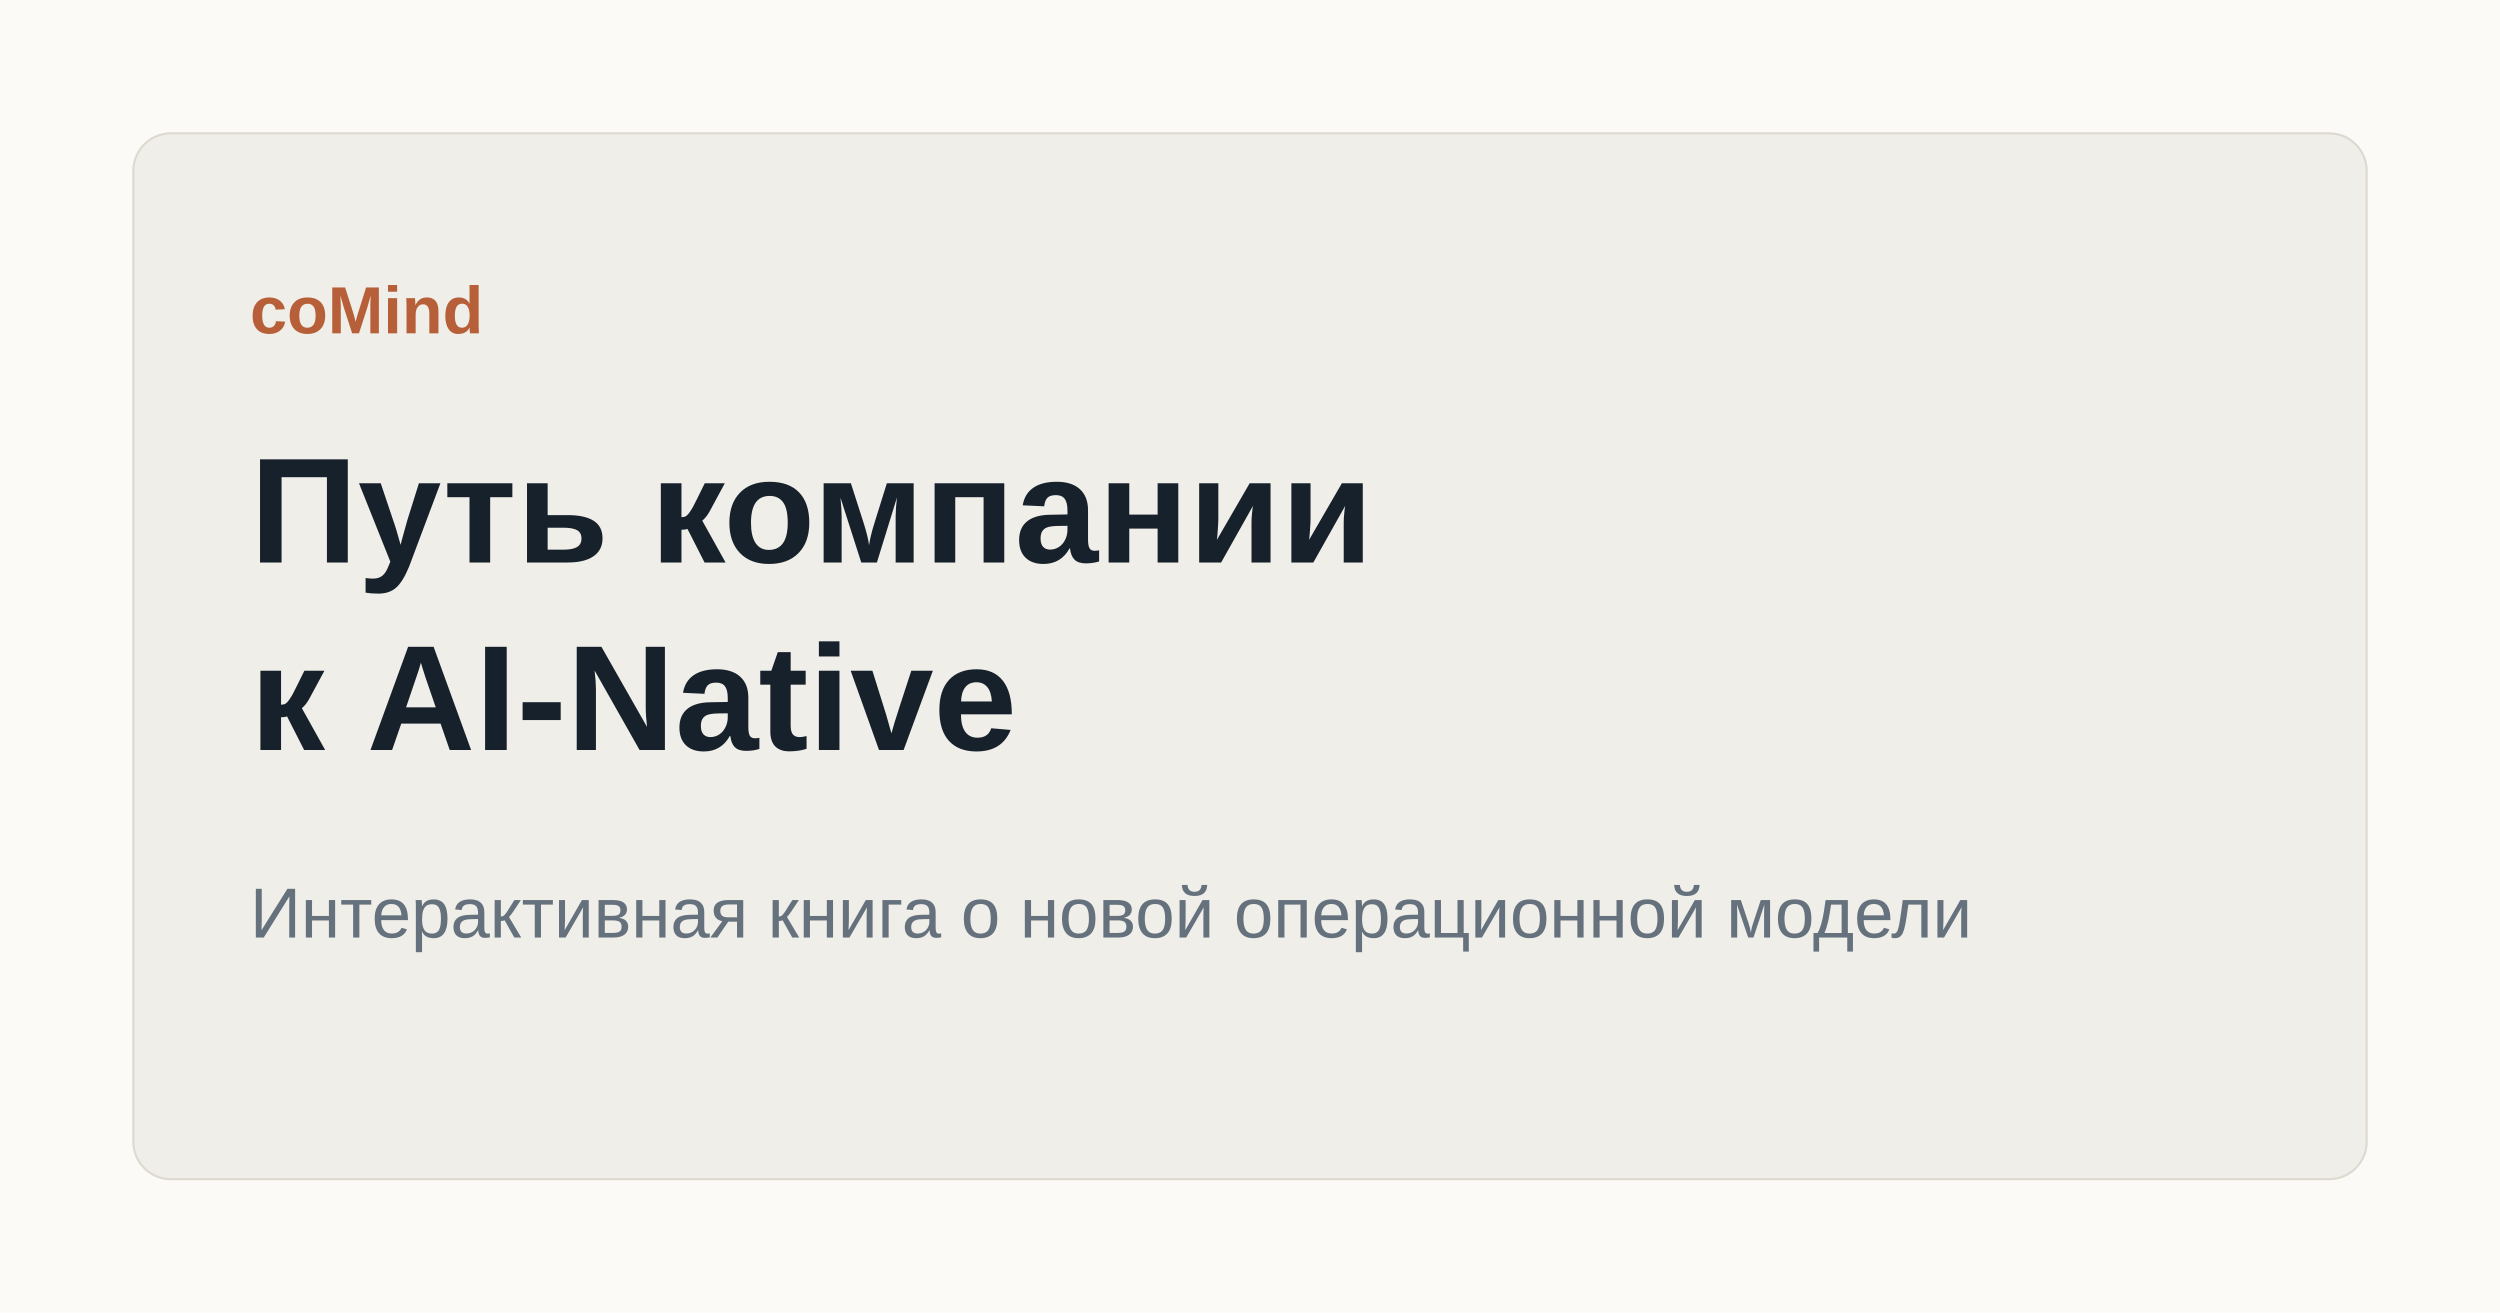
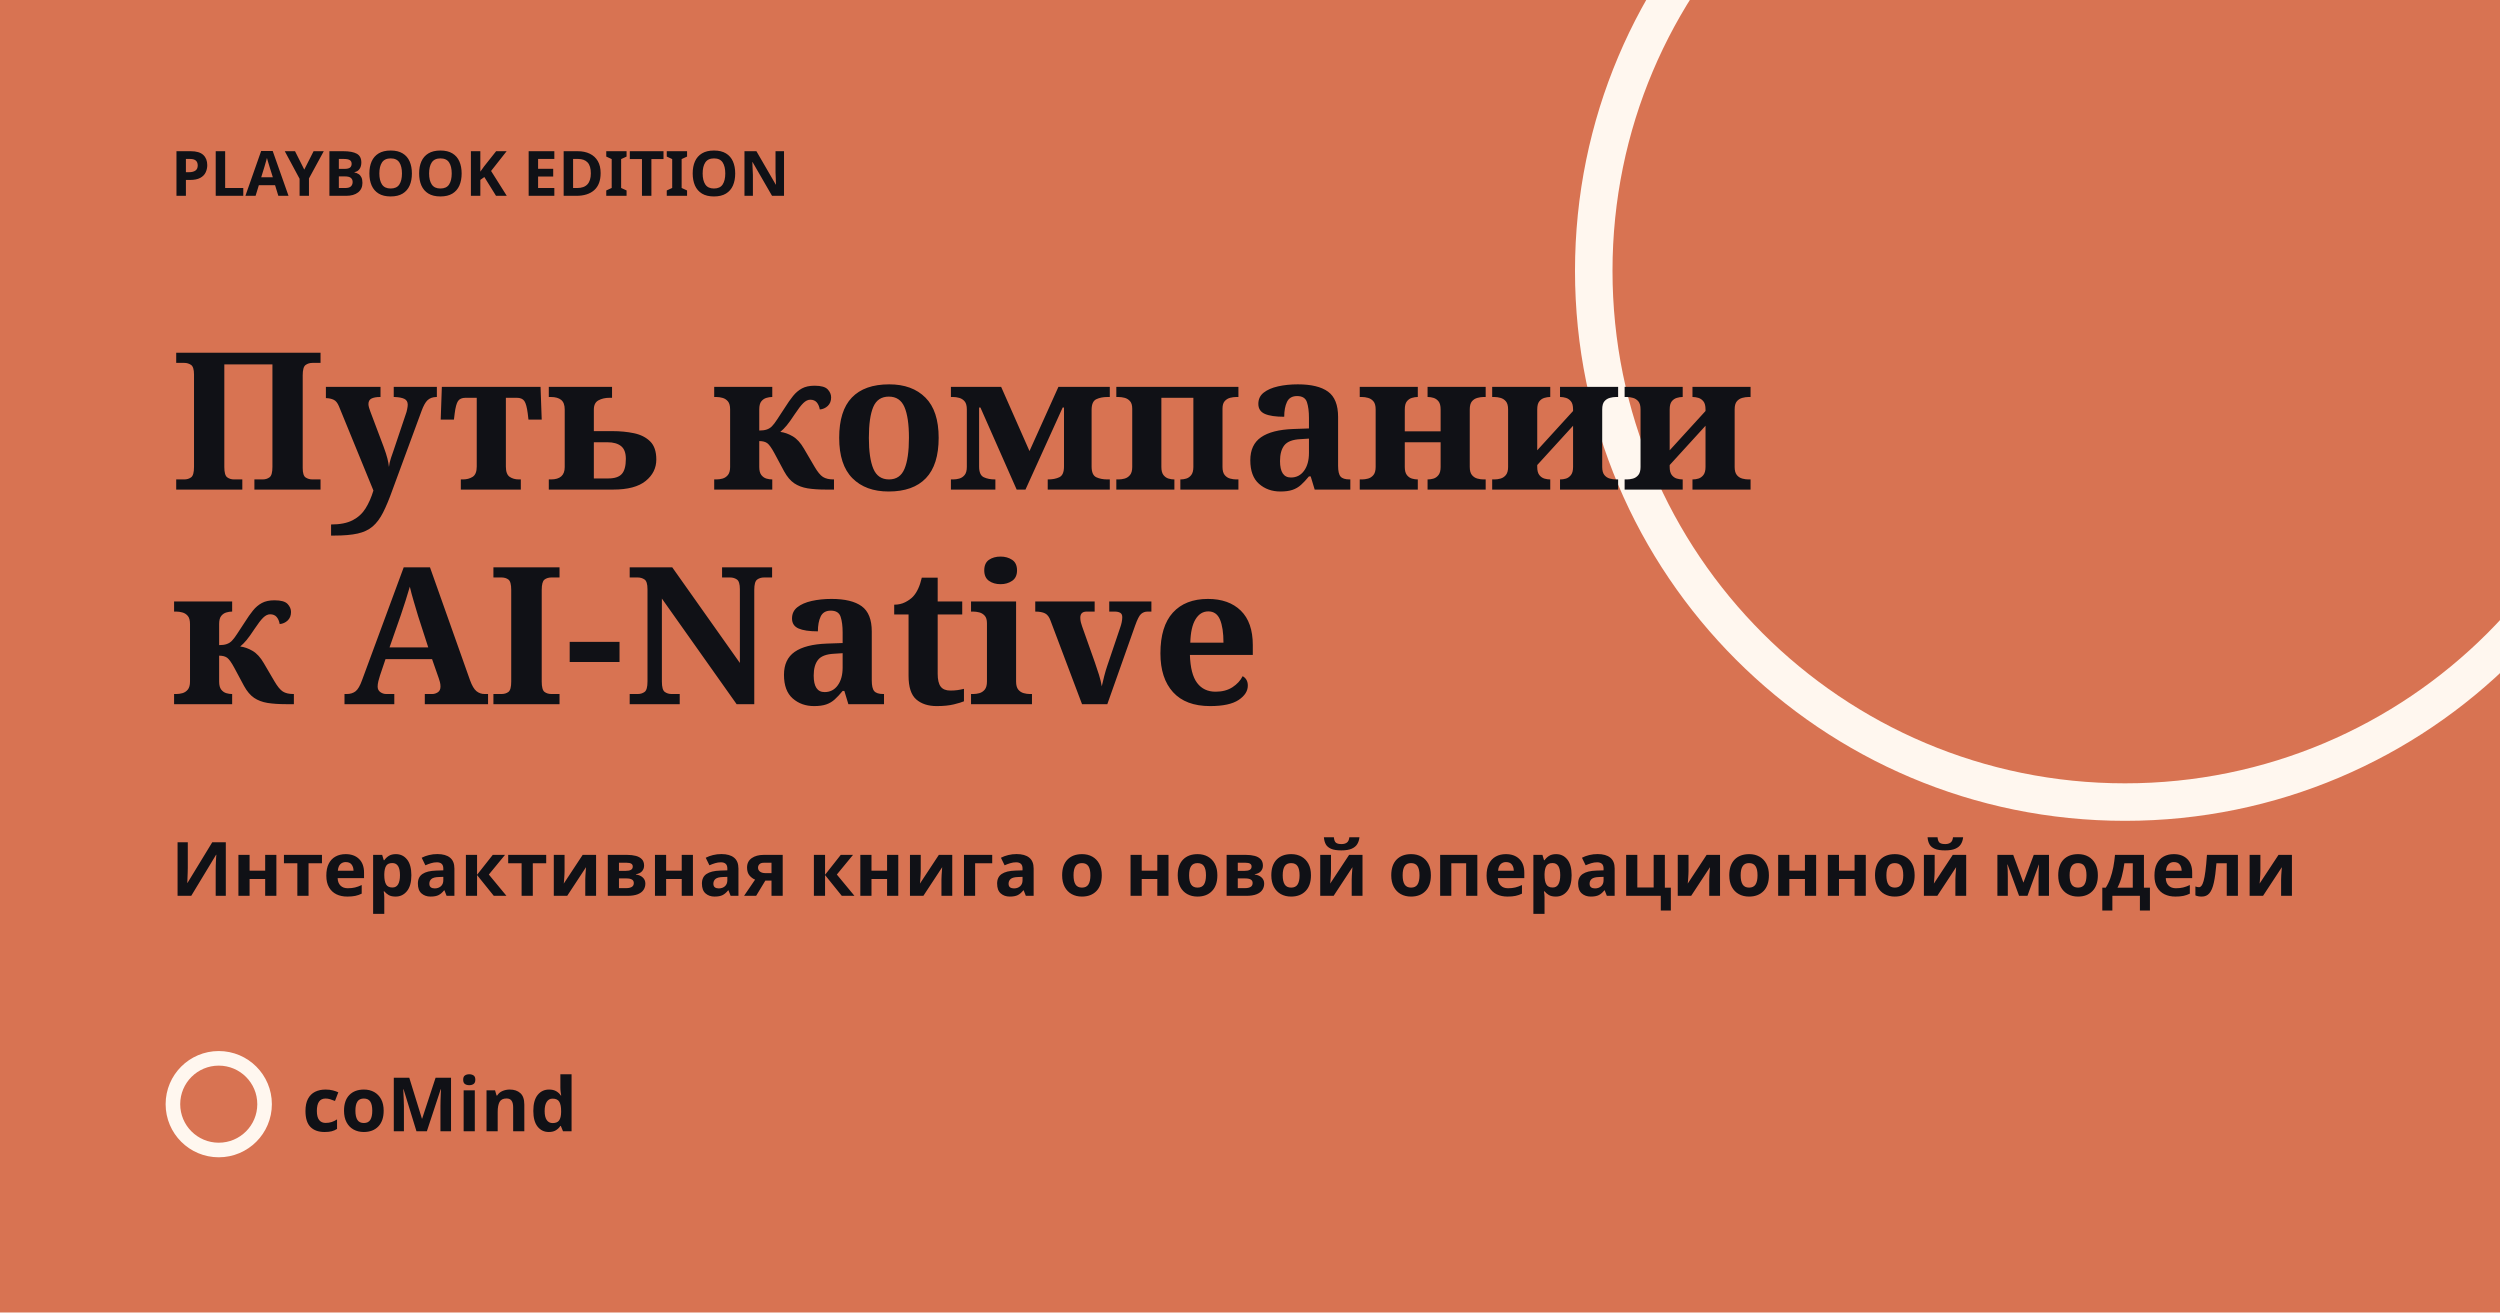
- <svg xmlns="http://www.w3.org/2000/svg" width="1200" height="630" viewBox="0 0 1200 630">
-   <rect width="1200" height="630" fill="#fbfaf7" />
-   <rect x="64" y="64" width="1072" height="502" rx="18" fill="#f0eee8" stroke="#ded9cf" />
-   <text x="120" y="160" fill="#b75f38" font-family="Segoe UI, Arial, sans-serif" font-size="32" font-weight="700">coMind</text>
-   <text x="120" y="270" fill="#17212b" font-family="Segoe UI, Arial, sans-serif" font-size="72" font-weight="700">Путь компании</text>
-   <text x="120" y="360" fill="#17212b" font-family="Segoe UI, Arial, sans-serif" font-size="72" font-weight="700">к AI-Native</text>
-   <text x="120" y="450" fill="#65717c" font-family="Segoe UI, Arial, sans-serif" font-size="34">Интерактивная книга о новой операционной модели</text>
+ <svg xmlns="http://www.w3.org/2000/svg" width="1200" height="630" viewBox="0 0 1200 630" role="img" aria-label="Путь компании к AI-Native">
+   <rect width="1200" height="630" fill="#d87352" />
+   <circle cx="1020" cy="130" r="255" fill="none" stroke="#fff7ef" stroke-width="18" />
+   <circle cx="105" cy="530" r="22" fill="none" stroke="#fff7ef" stroke-width="7" />
+   <text x="82" y="94" fill="#101116" font-family="Segoe UI, Aptos, sans-serif" font-size="30" font-weight="800">PLAYBOOK EDITION</text>
+   <text x="82" y="235" fill="#101116" font-family="Georgia, Cambria, serif" font-size="92" font-weight="700">Путь компании</text>
+   <text x="82" y="338" fill="#101116" font-family="Georgia, Cambria, serif" font-size="92" font-weight="700">к AI-Native</text>
+   <text x="82" y="430" fill="#101116" font-family="Segoe UI, Aptos, sans-serif" font-size="36" font-weight="700">Интерактивная книга о новой операционной модели</text>
+   <text x="145" y="543" fill="#101116" font-family="Segoe UI, Aptos, sans-serif" font-size="36" font-weight="800">coMind</text>
</svg>
